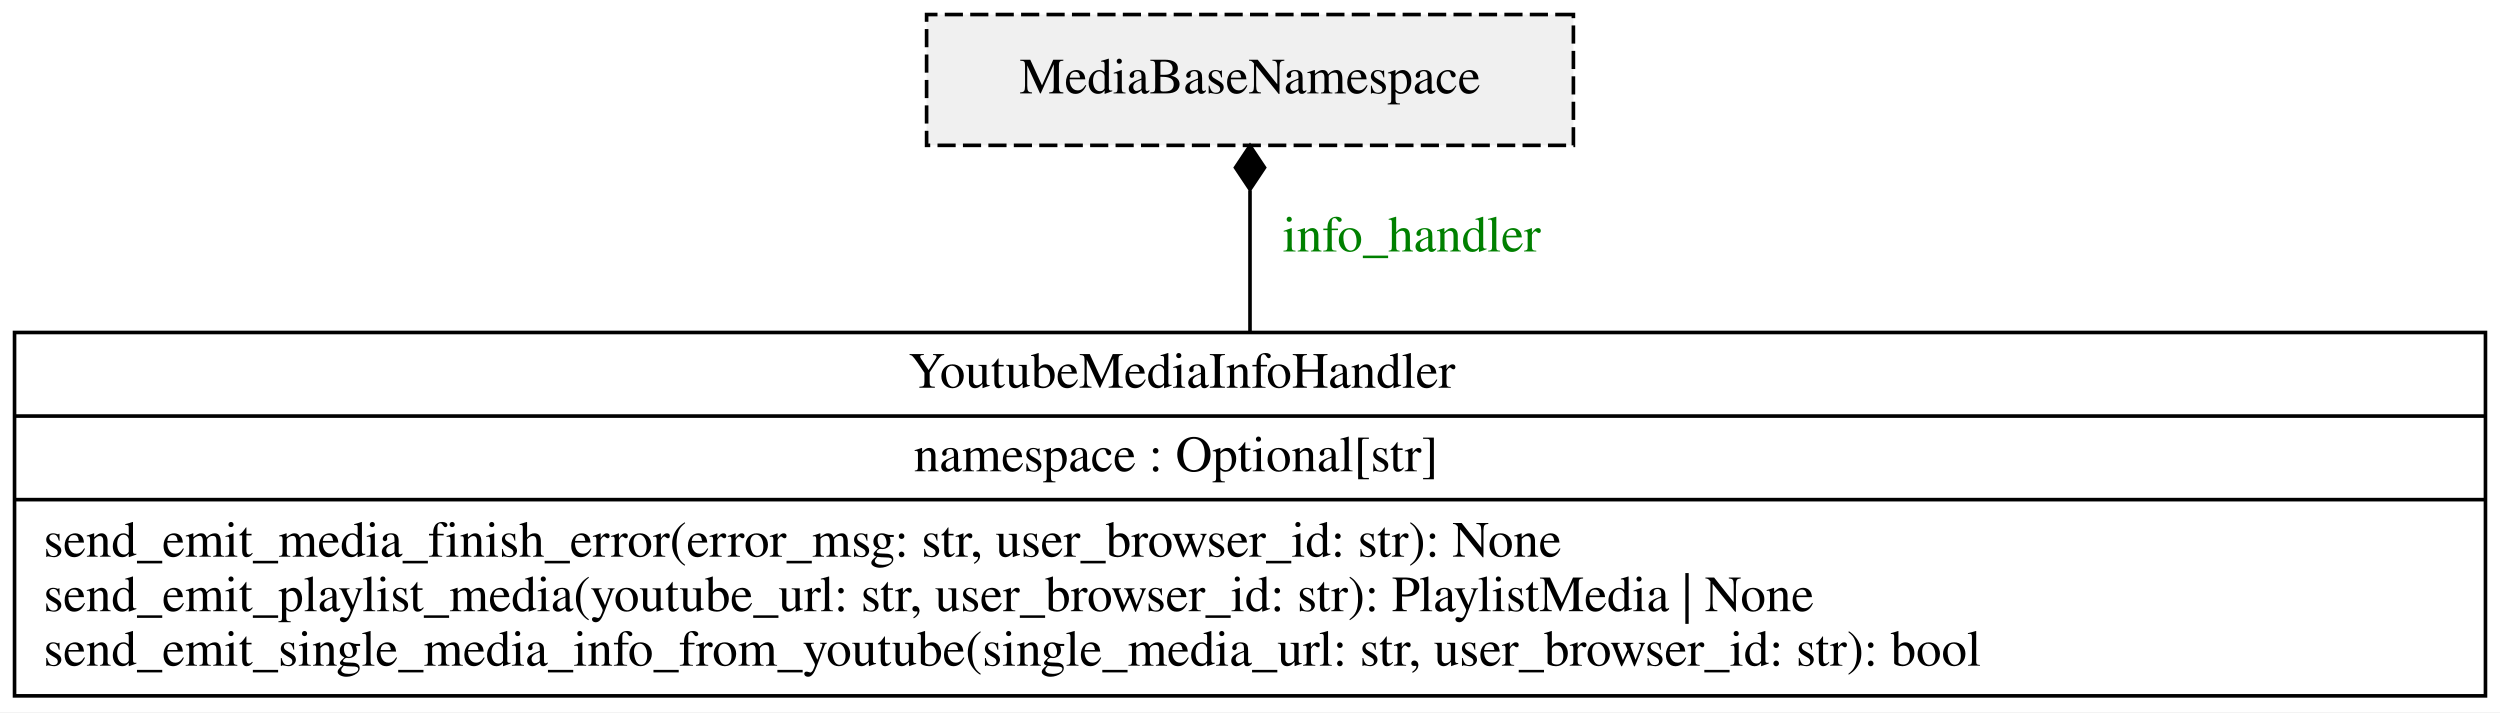
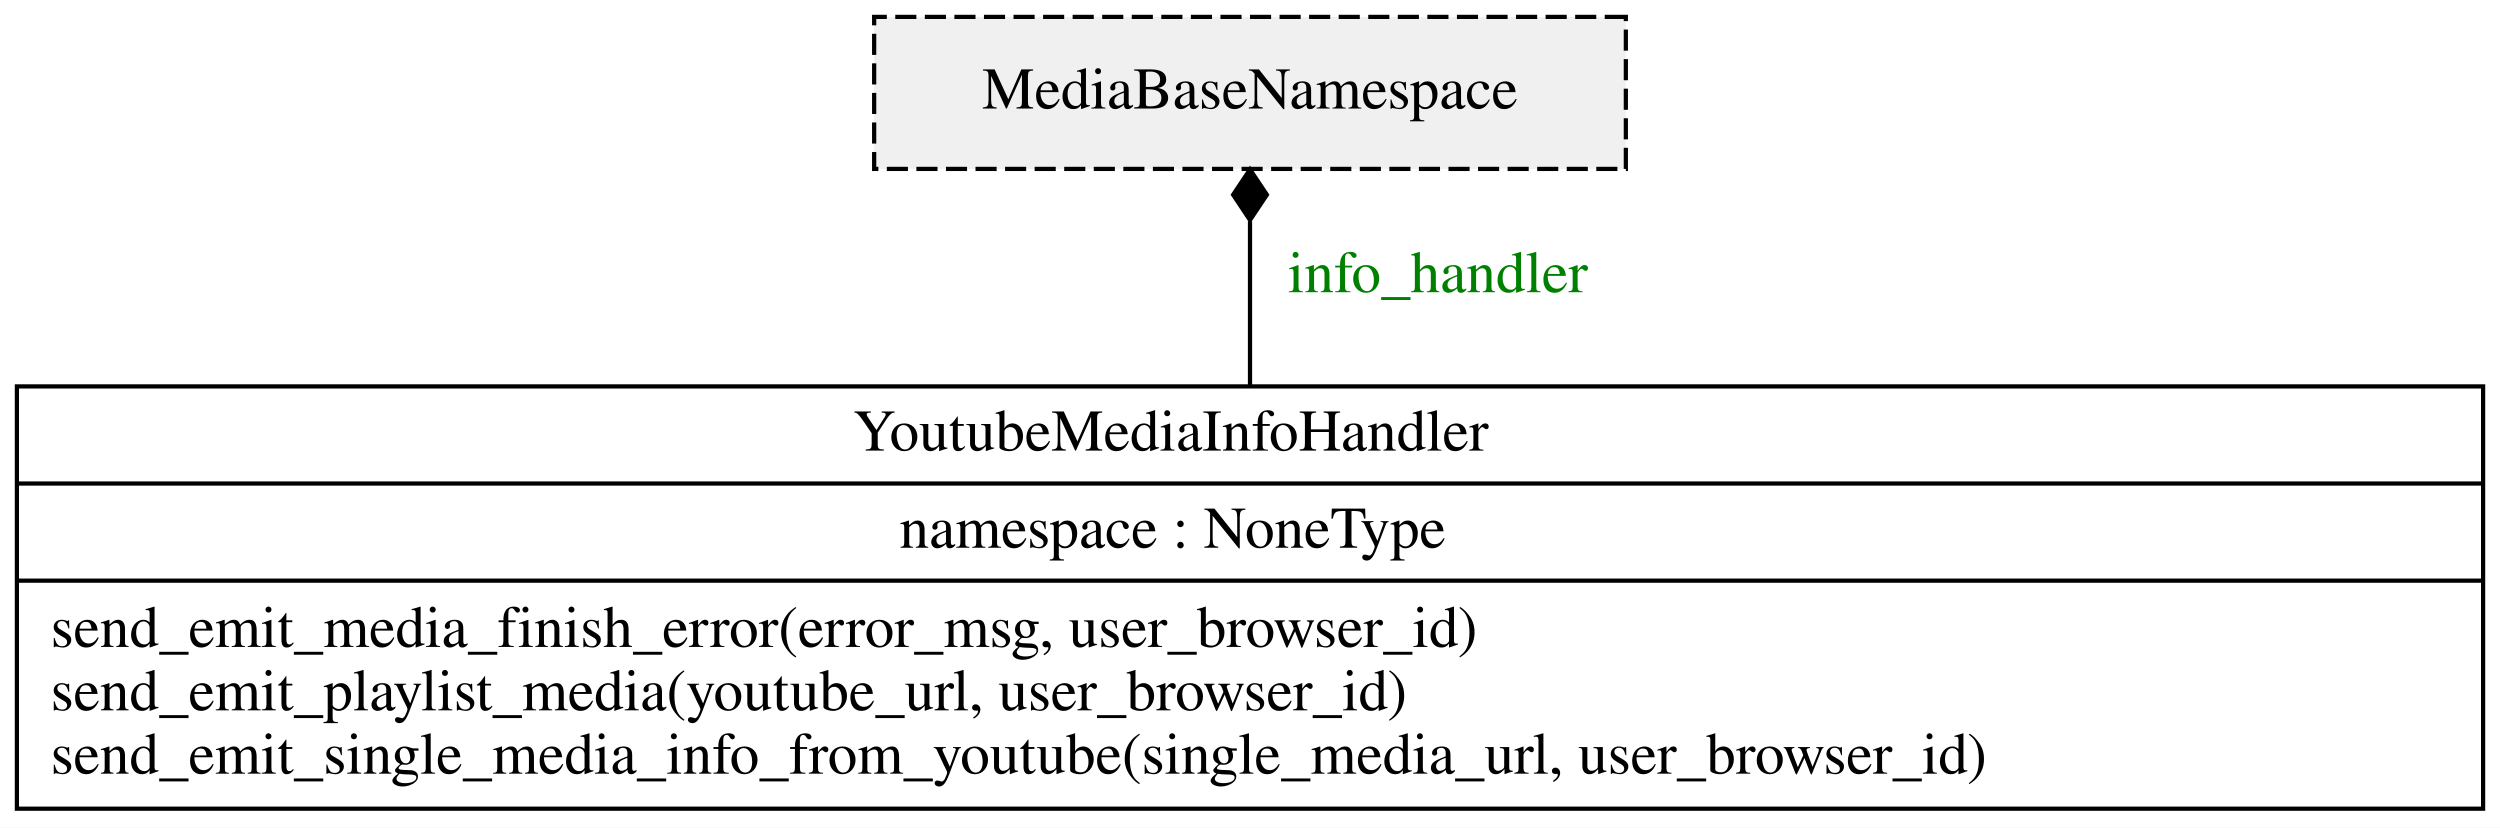
- <svg xmlns="http://www.w3.org/2000/svg" width="688pt" height="196pt" viewBox="0.00 0.00 688.00 196.00">
+ <svg xmlns="http://www.w3.org/2000/svg" width="592pt" height="196pt" viewBox="0.00 0.00 592.00 196.00">
  <g id="graph0" class="graph" transform="scale(1 1) rotate(0) translate(4 192)">
-     <polygon fill="white" stroke="transparent" points="-4,4 -4,-192 684,-192 684,4 -4,4" />
+     <polygon fill="white" stroke="transparent" points="-4,4 -4,-192 588,-192 588,4 -4,4" />
    <g id="node1" class="node">
-       <polygon fill="none" stroke="black" points="0,-0.5 0,-100.5 680,-100.5 680,-0.5 0,-0.5" />
-       <text text-anchor="start" x="246" y="-85.3" font-family="Times,serif" font-size="14.00">YoutubeMediaInfoHandler</text>
-       <polyline fill="none" stroke="black" points="0,-77.5 680,-77.5 " />
-       <text text-anchor="start" x="247.5" y="-62.3" font-family="Times,serif" font-size="14.00">namespace : Optional[str]</text>
-       <polyline fill="none" stroke="black" points="0,-54.5 680,-54.5 " />
-       <text text-anchor="start" x="8" y="-38.8" font-family="Times,serif" font-size="14.00">send_emit_media_finish_error(error_msg: str, user_browser_id: str): None</text>
-       <text text-anchor="start" x="8" y="-23.8" font-family="Times,serif" font-size="14.00">send_emit_playlist_media(youtube_url: str, user_browser_id: str): PlaylistMedia | None</text>
-       <text text-anchor="start" x="8" y="-8.8" font-family="Times,serif" font-size="14.00">send_emit_single_media_info_from_youtube(single_media_url: str, user_browser_id: str): bool</text>
+       <polygon fill="none" stroke="black" points="0,-0.5 0,-100.5 584,-100.5 584,-0.5 0,-0.5" />
+       <text text-anchor="start" x="198" y="-85.3" font-family="Times,serif" font-size="14.00">YoutubeMediaInfoHandler</text>
+       <polyline fill="none" stroke="black" points="0,-77.5 584,-77.5 " />
+       <text text-anchor="start" x="209" y="-62.3" font-family="Times,serif" font-size="14.00">namespace : NoneType</text>
+       <polyline fill="none" stroke="black" points="0,-54.5 584,-54.5 " />
+       <text text-anchor="start" x="8" y="-38.8" font-family="Times,serif" font-size="14.00">send_emit_media_finish_error(error_msg, user_browser_id)</text>
+       <text text-anchor="start" x="8" y="-23.8" font-family="Times,serif" font-size="14.00">send_emit_playlist_media(youtube_url, user_browser_id)</text>
+       <text text-anchor="start" x="8" y="-8.8" font-family="Times,serif" font-size="14.00">send_emit_single_media_info_from_youtube(single_media_url, user_browser_id)</text>
    </g>
    <g id="node2" class="node">
-       <polygon fill="#f0f0f0" stroke="black" stroke-dasharray="5,2" points="429,-188 251,-188 251,-152 429,-152 429,-188" />
-       <text text-anchor="middle" x="340" y="-166.3" font-family="Times,serif" font-size="14.00">MediaBaseNamespace</text>
+       <polygon fill="#f0f0f0" stroke="black" stroke-dasharray="5,2" points="381,-188 203,-188 203,-152 381,-152 381,-188" />
+       <text text-anchor="middle" x="292" y="-166.3" font-family="Times,serif" font-size="14.00">MediaBaseNamespace</text>
    </g>
    <g id="edge1" class="edge">
-       <path fill="none" stroke="black" d="M340,-100.65C340,-113.9 340,-127.82 340,-139.61" />
-       <polygon fill="black" stroke="black" points="340,-139.88 344,-145.88 340,-151.88 336,-145.88 340,-139.88" />
-       <text text-anchor="middle" x="384.5" y="-122.8" font-family="Times,serif" font-size="14.00" fill="green">info_handler</text>
+       <path fill="none" stroke="black" d="M292,-100.65C292,-113.9 292,-127.82 292,-139.61" />
+       <polygon fill="black" stroke="black" points="292,-139.88 296,-145.88 292,-151.88 288,-145.88 292,-139.88" />
+       <text text-anchor="middle" x="336.5" y="-122.8" font-family="Times,serif" font-size="14.00" fill="green">info_handler</text>
    </g>
  </g>
</svg>
